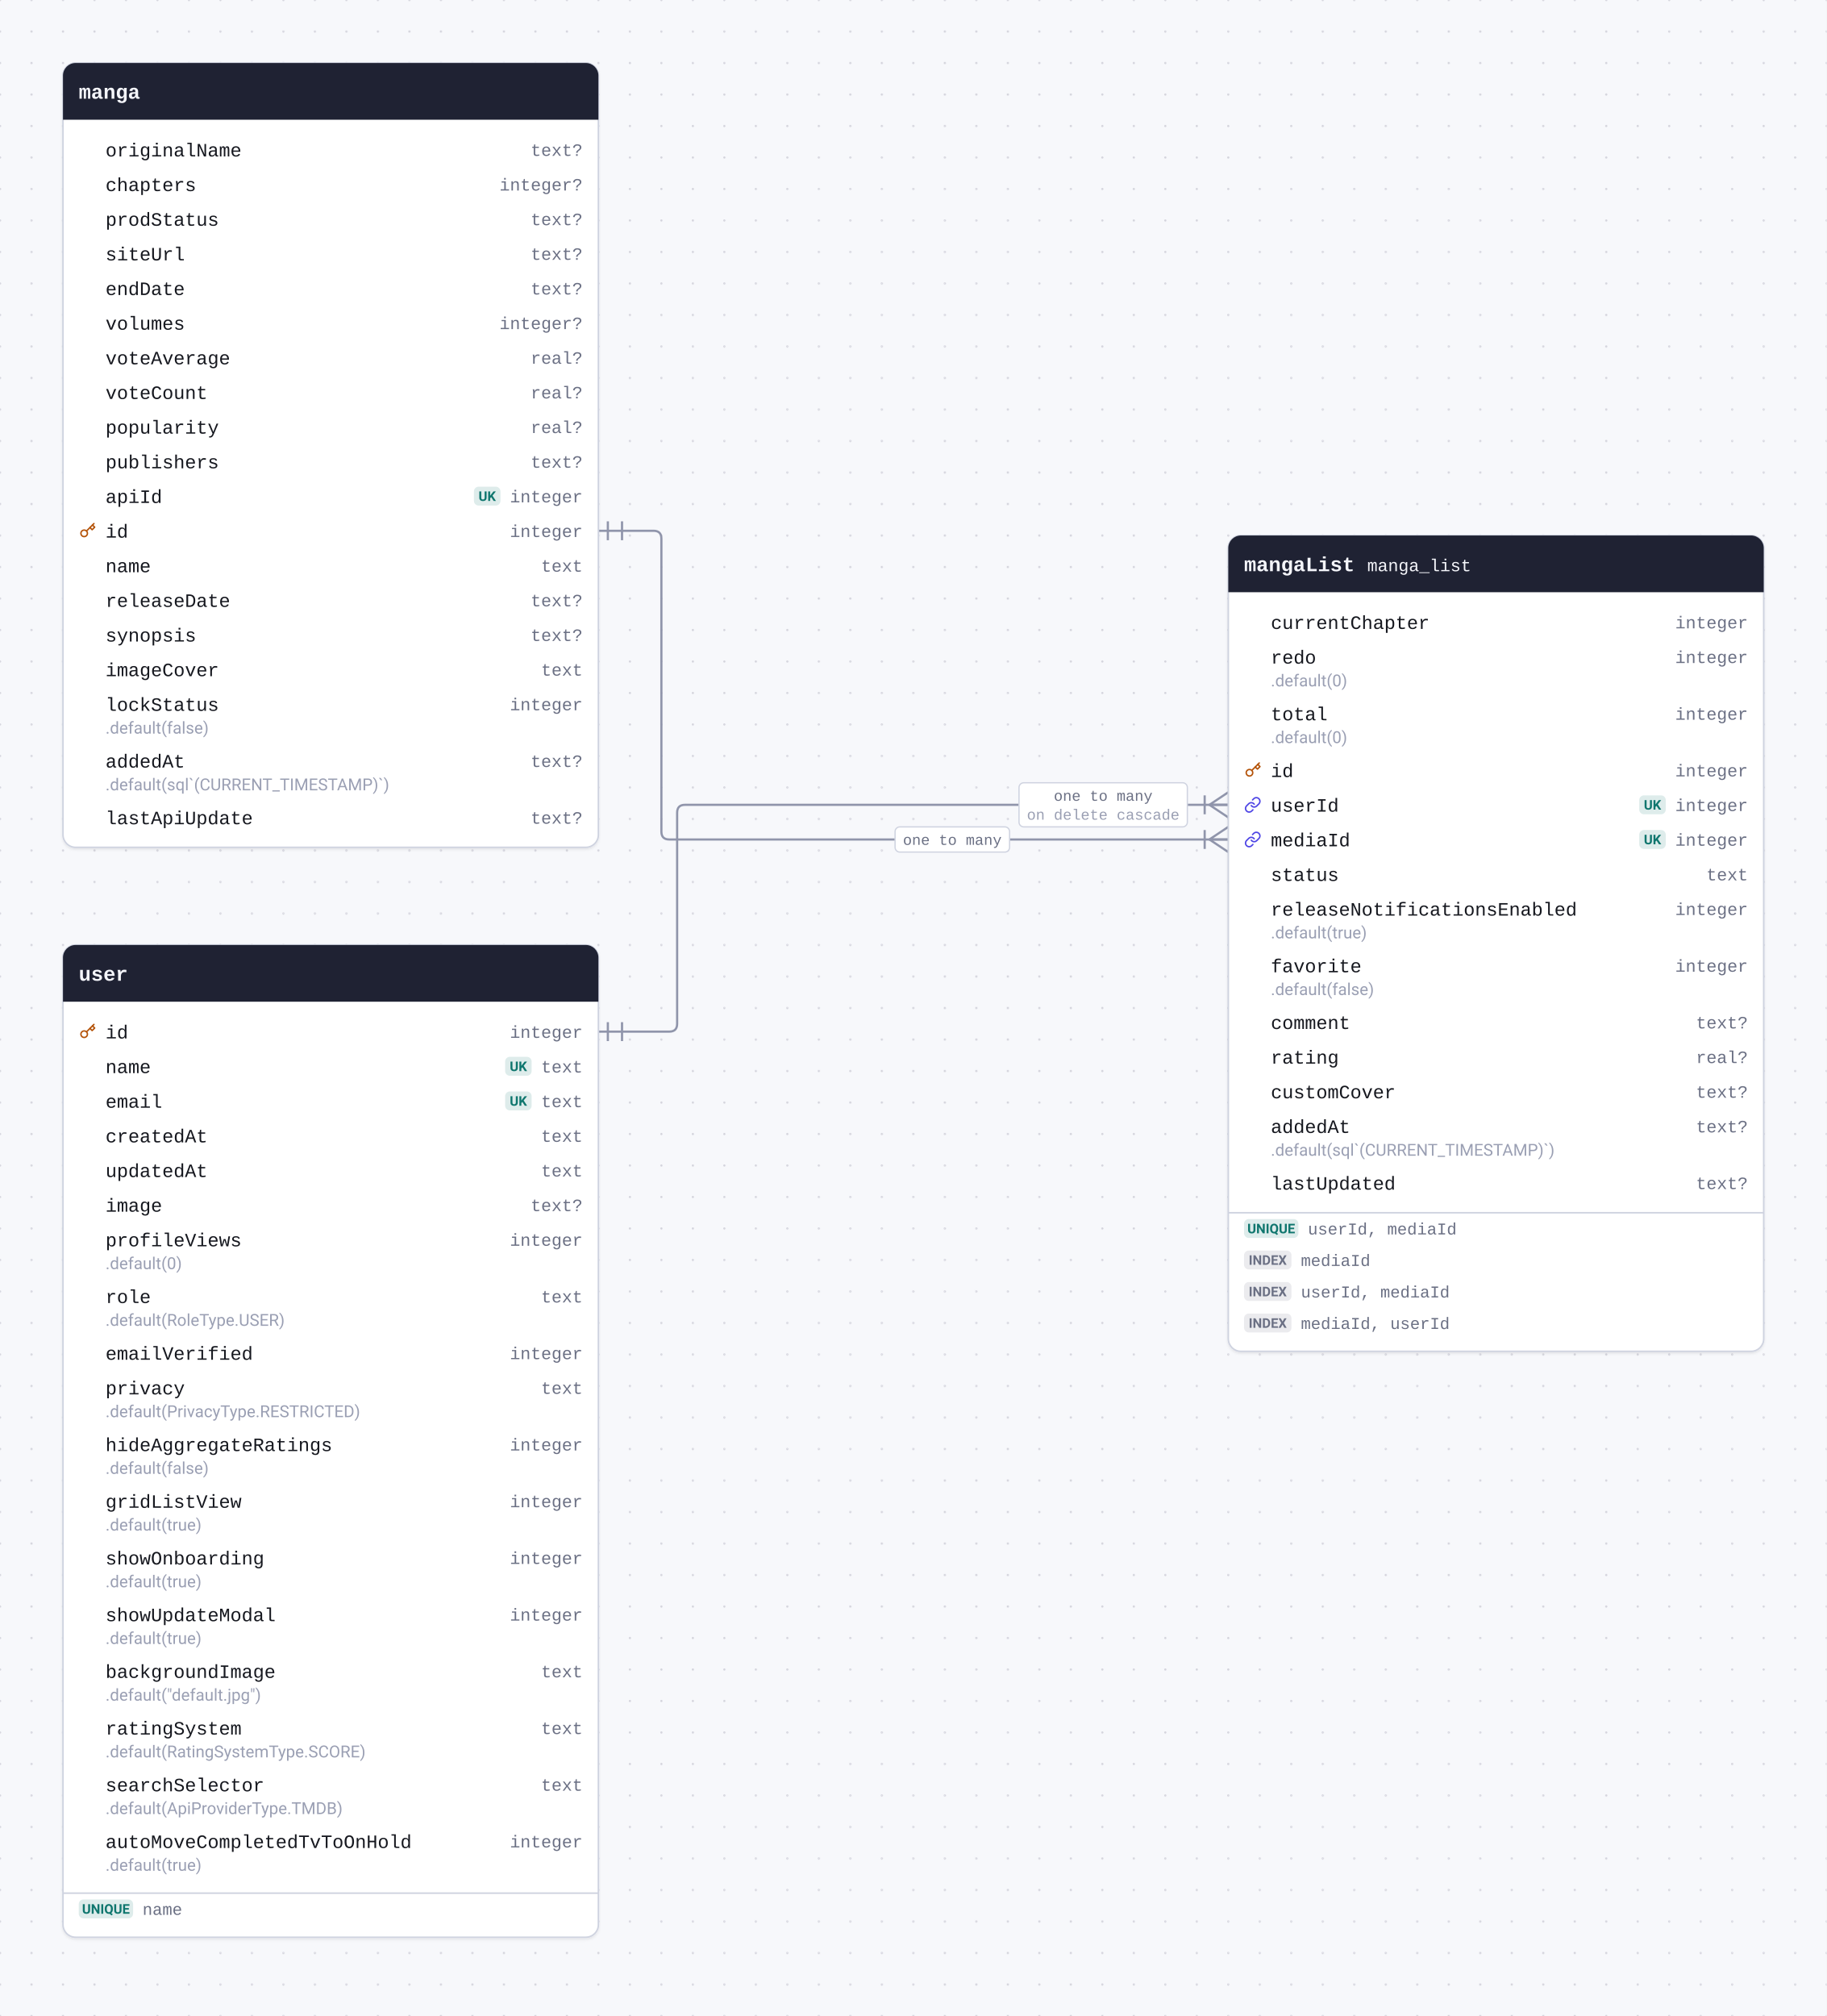
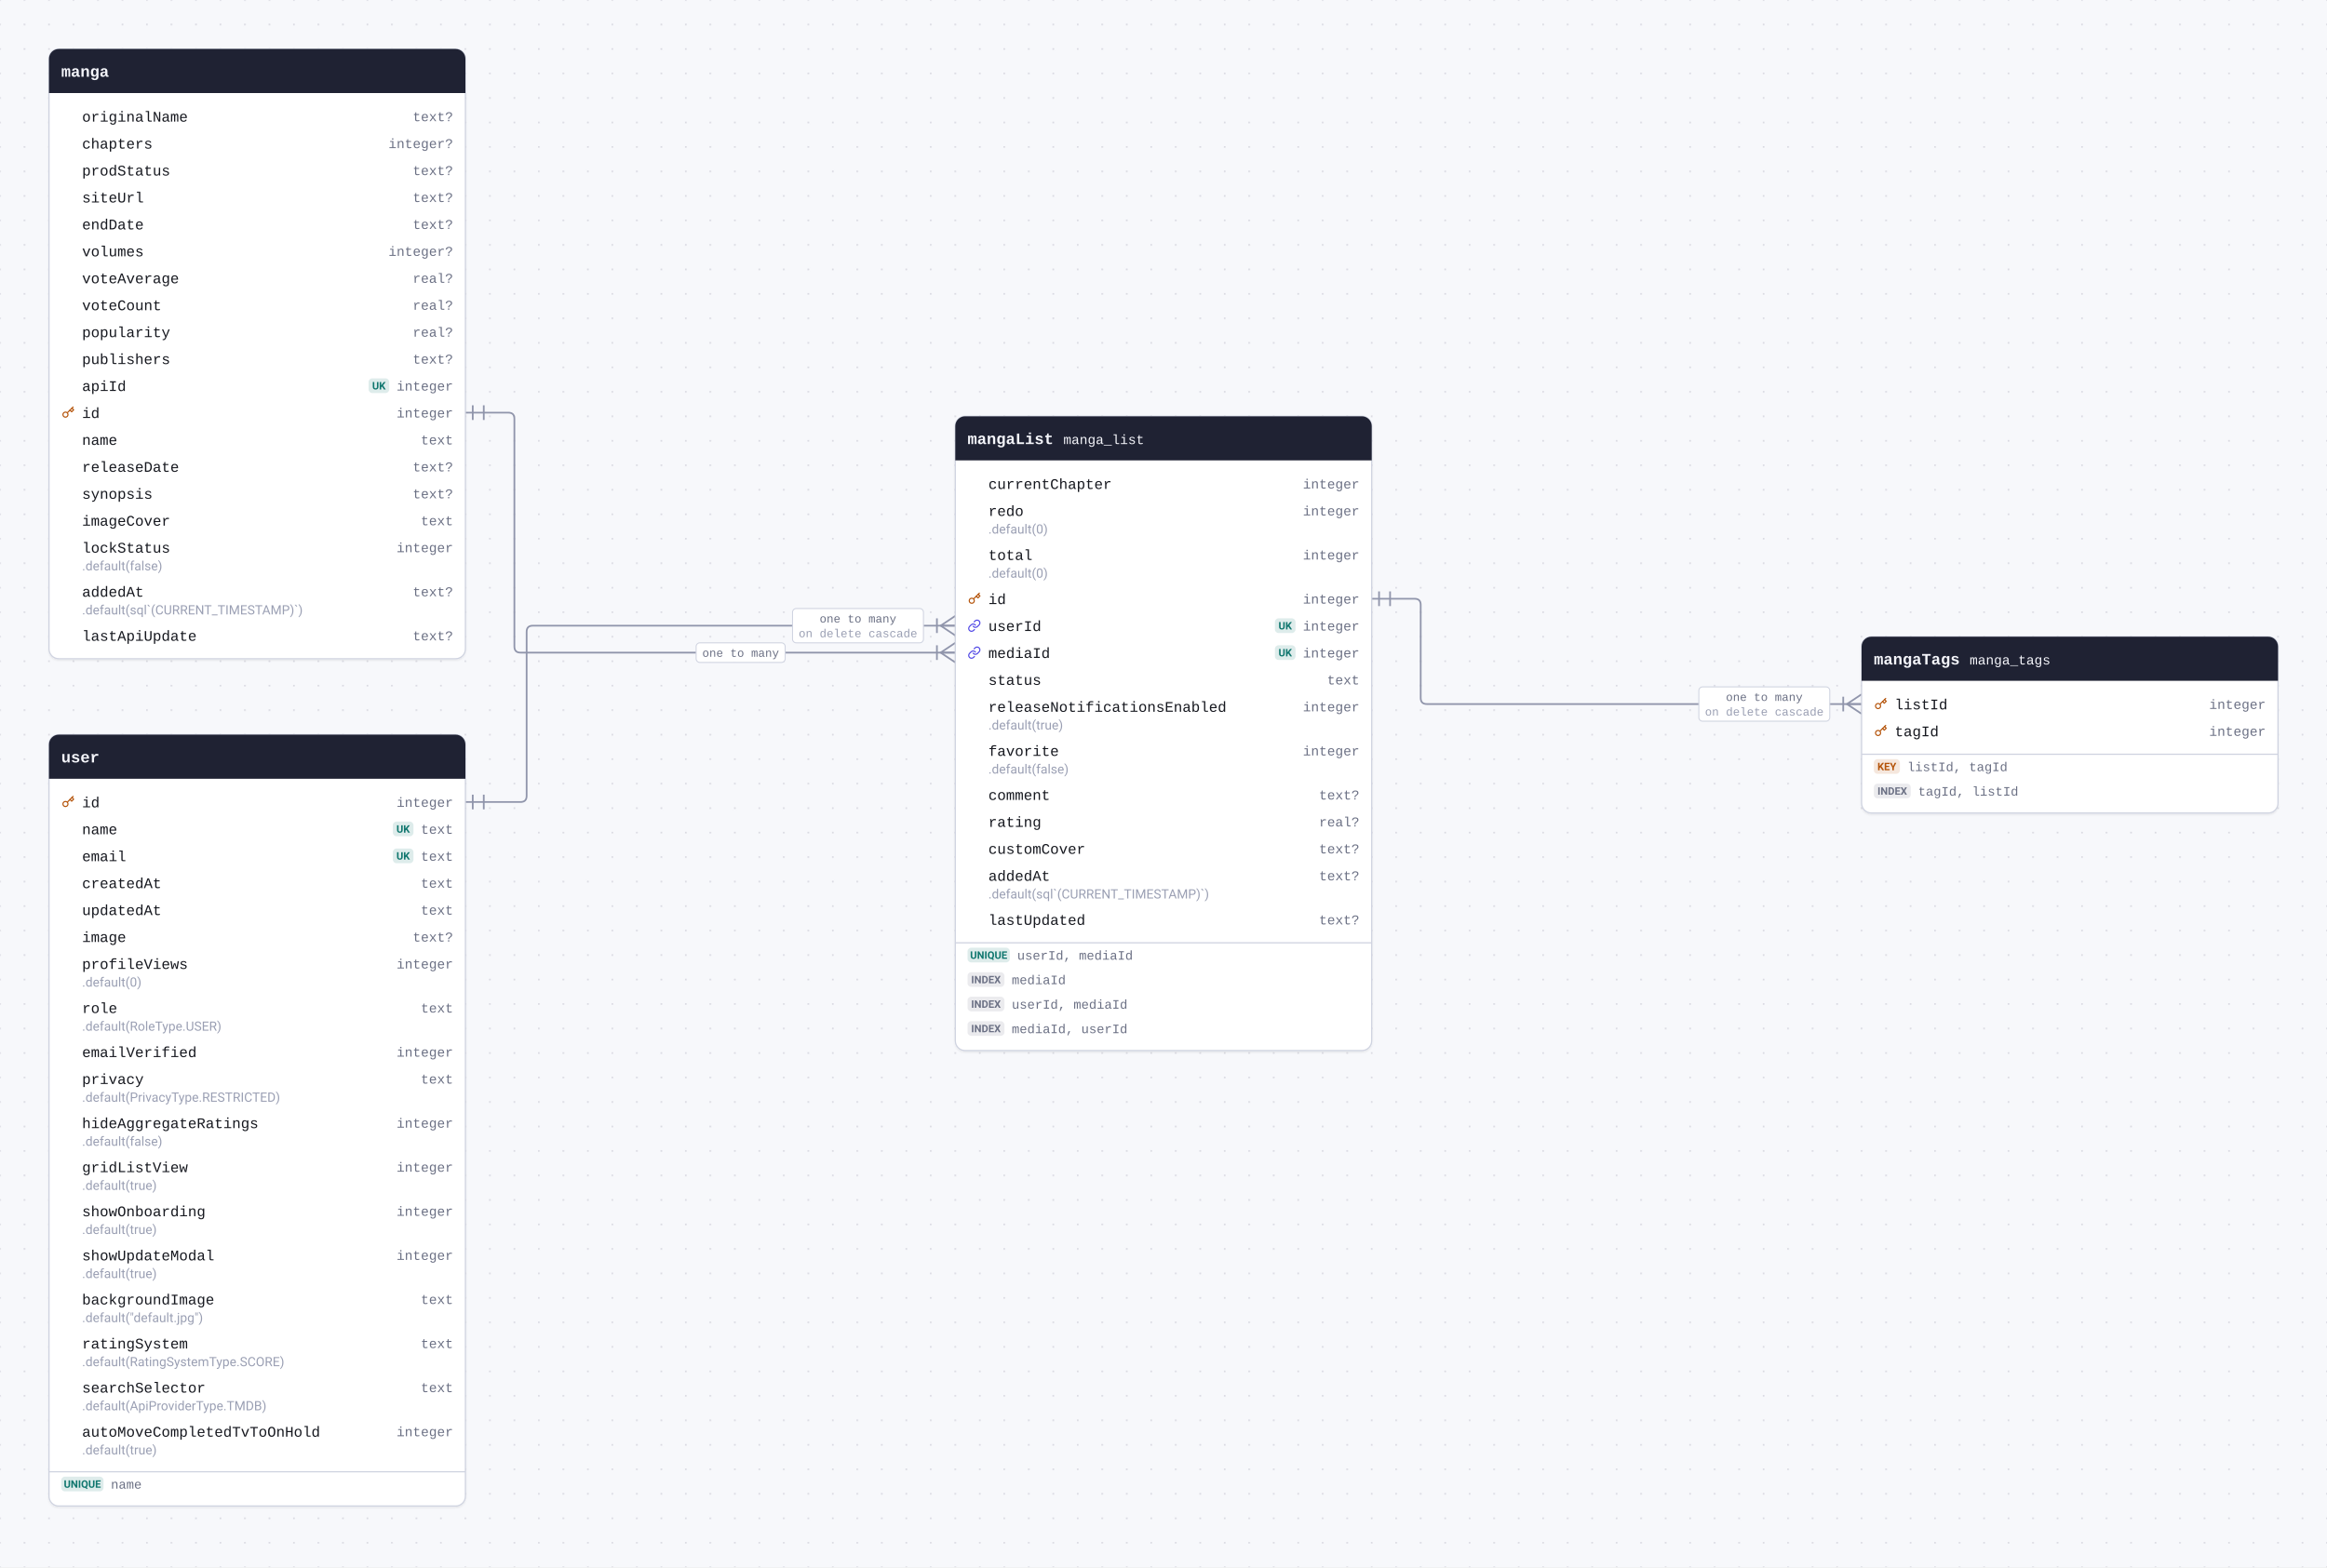
- <svg xmlns="http://www.w3.org/2000/svg" width="1160" height="1280" viewBox="0 0 1160 1280">
+ <svg xmlns="http://www.w3.org/2000/svg" width="1900" height="1280" viewBox="0 0 1900 1280">
  <defs>
    <pattern id="dots" x="-0.7" y="-0.7" width="20" height="20" patternUnits="userSpaceOnUse">
      <circle cx="0.7" cy="0.7" r="0.7" fill="#d4d4dc" />
    </pattern>
    <filter id="node-shadow" x="-5%" y="-5%" width="110%" height="115%">
      <feDropShadow dx="0" dy="1" stdDeviation="1" flood-color="#000000" flood-opacity="0.08" />
    </filter>
  </defs>
-   <rect x="0" y="0" width="1160" height="1280" fill="#f7f8fb" />
-   <rect x="0" y="0" width="1160" height="1280" fill="url(#dots)" />
+   <rect x="0" y="0" width="1900" height="1280" fill="#f7f8fb" />
+   <rect x="0" y="0" width="1900" height="1280" fill="url(#dots)" />
  <g class="relation-edge">
    <path d="M380 655L400 655L 425,655Q 430,655 430,650L 430,516Q 430,511 435,511L760 511L780 511" fill="none" stroke="#9095ab" stroke-width="1.4" />
    <g transform="translate(380 655) scale(-1 1)" fill="none" stroke="#9095ab" stroke-width="1.4">
      <path d="M-6 -6 L-6 6" />
      <path d="M-15 -6 L-15 6" />
    </g>
    <g transform="translate(780 511)" fill="none" stroke="#9095ab" stroke-width="1.4">
      <path d="M0 -8 L-12 0 L0 8 M-12 0 L0 0" />
      <path d="M-15 -6 L-15 6" />
    </g>
  </g>
  <g class="relation-edge">
    <path d="M380 337L400 337L 415,337Q 420,337 420,342L 420,528Q 420,533 425,533L760 533L780 533" fill="none" stroke="#9095ab" stroke-width="1.4" />
    <g transform="translate(380 337) scale(-1 1)" fill="none" stroke="#9095ab" stroke-width="1.4">
      <path d="M-6 -6 L-6 6" />
      <path d="M-15 -6 L-15 6" />
    </g>
    <g transform="translate(780 533)" fill="none" stroke="#9095ab" stroke-width="1.4">
+       <path d="M0 -8 L-12 0 L0 8 M-12 0 L0 0" />
+       <path d="M-15 -6 L-15 6" />
+     </g>
+   </g>
+   <g class="relation-edge">
+     <path d="M1120 489L1140 489L 1155,489Q 1160,489 1160,494L 1160,570Q 1160,575 1165,575L1500 575L1520 575" fill="none" stroke="#9095ab" stroke-width="1.4" />
+     <g transform="translate(1120 489) scale(-1 1)" fill="none" stroke="#9095ab" stroke-width="1.4">
+       <path d="M-6 -6 L-6 6" />
+       <path d="M-15 -6 L-15 6" />
+     </g>
+     <g transform="translate(1520 575)" fill="none" stroke="#9095ab" stroke-width="1.4">
      <path d="M0 -8 L-12 0 L0 8 M-12 0 L0 0" />
      <path d="M-15 -6 L-15 6" />
    </g>
  </g>
  <g class="model-node">
    <clipPath id="node-clip-0">
      <rect x="40" y="600" width="340" height="630" rx="8" />
    </clipPath>
    <rect x="40" y="600" width="340" height="630" rx="8" fill="#ffffff" stroke="#cfd3e0" filter="url(#node-shadow)" />
    <rect x="40" y="600" width="340" height="36" fill="#1f2233" clip-path="url(#node-clip-0)" />
    <text x="50" y="622.68" font-family="ui-monospace, SF Mono, Menlo, Consolas, Liberation Mono, DejaVu Sans Mono, monospace" font-size="13" font-weight="700" fill="#f4f5fa">user</text>
    <g transform="translate(50 649.5) scale(0.46)" fill="none" stroke="#b45309" stroke-width="2" stroke-linecap="round" stroke-linejoin="round">
      <circle cx="7.5" cy="15.5" r="4.5" />
      <path d="m21 2-9.6 9.6" />
      <path d="m15.5 7.5 3 3L22 7l-3-3" />
    </g>
    <text x="67" y="659.32" font-family="ui-monospace, SF Mono, Menlo, Consolas, Liberation Mono, DejaVu Sans Mono, monospace" font-size="12" fill="#16181f">id</text>
    <text x="370" y="658.96" font-family="ui-monospace, SF Mono, Menlo, Consolas, Liberation Mono, DejaVu Sans Mono, monospace" font-size="11" text-anchor="end" fill="#6b7084">integer</text>
    <rect x="320.76" y="671" width="16.84" height="12" rx="3" fill="#0f766e" fill-opacity="0.14" />
    <text x="329.18" y="680.06" font-family="ui-sans-serif, -apple-system, Segoe UI, Roboto, Helvetica Neue, Arial, DejaVu Sans, sans-serif" font-size="8.5" font-weight="600" text-anchor="middle" fill="#0f766e">UK</text>
    <text x="67" y="681.32" font-family="ui-monospace, SF Mono, Menlo, Consolas, Liberation Mono, DejaVu Sans Mono, monospace" font-size="12" fill="#16181f">name</text>
    <text x="370" y="680.96" font-family="ui-monospace, SF Mono, Menlo, Consolas, Liberation Mono, DejaVu Sans Mono, monospace" font-size="11" text-anchor="end" fill="#6b7084">text</text>
    <rect x="320.76" y="693" width="16.84" height="12" rx="3" fill="#0f766e" fill-opacity="0.14" />
    <text x="329.18" y="702.06" font-family="ui-sans-serif, -apple-system, Segoe UI, Roboto, Helvetica Neue, Arial, DejaVu Sans, sans-serif" font-size="8.5" font-weight="600" text-anchor="middle" fill="#0f766e">UK</text>
    <text x="67" y="703.32" font-family="ui-monospace, SF Mono, Menlo, Consolas, Liberation Mono, DejaVu Sans Mono, monospace" font-size="12" fill="#16181f">email</text>
    <text x="370" y="702.96" font-family="ui-monospace, SF Mono, Menlo, Consolas, Liberation Mono, DejaVu Sans Mono, monospace" font-size="11" text-anchor="end" fill="#6b7084">text</text>
    <text x="67" y="725.32" font-family="ui-monospace, SF Mono, Menlo, Consolas, Liberation Mono, DejaVu Sans Mono, monospace" font-size="12" fill="#16181f">createdAt</text>
    <text x="370" y="724.96" font-family="ui-monospace, SF Mono, Menlo, Consolas, Liberation Mono, DejaVu Sans Mono, monospace" font-size="11" text-anchor="end" fill="#6b7084">text</text>
    <text x="67" y="747.32" font-family="ui-monospace, SF Mono, Menlo, Consolas, Liberation Mono, DejaVu Sans Mono, monospace" font-size="12" fill="#16181f">updatedAt</text>
    <text x="370" y="746.96" font-family="ui-monospace, SF Mono, Menlo, Consolas, Liberation Mono, DejaVu Sans Mono, monospace" font-size="11" text-anchor="end" fill="#6b7084">text</text>
    <text x="67" y="769.32" font-family="ui-monospace, SF Mono, Menlo, Consolas, Liberation Mono, DejaVu Sans Mono, monospace" font-size="12" fill="#16181f">image</text>
    <text x="370" y="768.96" font-family="ui-monospace, SF Mono, Menlo, Consolas, Liberation Mono, DejaVu Sans Mono, monospace" font-size="11" text-anchor="end" fill="#6b7084">text?</text>
    <text x="67" y="791.32" font-family="ui-monospace, SF Mono, Menlo, Consolas, Liberation Mono, DejaVu Sans Mono, monospace" font-size="12" fill="#16181f">profileViews</text>
    <text x="370" y="790.96" font-family="ui-monospace, SF Mono, Menlo, Consolas, Liberation Mono, DejaVu Sans Mono, monospace" font-size="11" text-anchor="end" fill="#6b7084">integer</text>
    <text x="67" y="805.78" font-family="ui-sans-serif, -apple-system, Segoe UI, Roboto, Helvetica Neue, Arial, DejaVu Sans, sans-serif" font-size="10.5" fill="#9a9fb3">.default(0)</text>
    <text x="67" y="827.32" font-family="ui-monospace, SF Mono, Menlo, Consolas, Liberation Mono, DejaVu Sans Mono, monospace" font-size="12" fill="#16181f">role</text>
    <text x="370" y="826.96" font-family="ui-monospace, SF Mono, Menlo, Consolas, Liberation Mono, DejaVu Sans Mono, monospace" font-size="11" text-anchor="end" fill="#6b7084">text</text>
    <text x="67" y="841.78" font-family="ui-sans-serif, -apple-system, Segoe UI, Roboto, Helvetica Neue, Arial, DejaVu Sans, sans-serif" font-size="10.5" fill="#9a9fb3">.default(RoleType.USER)</text>
    <text x="67" y="863.32" font-family="ui-monospace, SF Mono, Menlo, Consolas, Liberation Mono, DejaVu Sans Mono, monospace" font-size="12" fill="#16181f">emailVerified</text>
    <text x="370" y="862.96" font-family="ui-monospace, SF Mono, Menlo, Consolas, Liberation Mono, DejaVu Sans Mono, monospace" font-size="11" text-anchor="end" fill="#6b7084">integer</text>
    <text x="67" y="885.32" font-family="ui-monospace, SF Mono, Menlo, Consolas, Liberation Mono, DejaVu Sans Mono, monospace" font-size="12" fill="#16181f">privacy</text>
    <text x="370" y="884.96" font-family="ui-monospace, SF Mono, Menlo, Consolas, Liberation Mono, DejaVu Sans Mono, monospace" font-size="11" text-anchor="end" fill="#6b7084">text</text>
    <text x="67" y="899.78" font-family="ui-sans-serif, -apple-system, Segoe UI, Roboto, Helvetica Neue, Arial, DejaVu Sans, sans-serif" font-size="10.5" fill="#9a9fb3">.default(PrivacyType.RESTRICTED)</text>
    <text x="67" y="921.32" font-family="ui-monospace, SF Mono, Menlo, Consolas, Liberation Mono, DejaVu Sans Mono, monospace" font-size="12" fill="#16181f">hideAggregateRatings</text>
    <text x="370" y="920.96" font-family="ui-monospace, SF Mono, Menlo, Consolas, Liberation Mono, DejaVu Sans Mono, monospace" font-size="11" text-anchor="end" fill="#6b7084">integer</text>
    <text x="67" y="935.78" font-family="ui-sans-serif, -apple-system, Segoe UI, Roboto, Helvetica Neue, Arial, DejaVu Sans, sans-serif" font-size="10.5" fill="#9a9fb3">.default(false)</text>
    <text x="67" y="957.32" font-family="ui-monospace, SF Mono, Menlo, Consolas, Liberation Mono, DejaVu Sans Mono, monospace" font-size="12" fill="#16181f">gridListView</text>
    <text x="370" y="956.96" font-family="ui-monospace, SF Mono, Menlo, Consolas, Liberation Mono, DejaVu Sans Mono, monospace" font-size="11" text-anchor="end" fill="#6b7084">integer</text>
    <text x="67" y="971.78" font-family="ui-sans-serif, -apple-system, Segoe UI, Roboto, Helvetica Neue, Arial, DejaVu Sans, sans-serif" font-size="10.5" fill="#9a9fb3">.default(true)</text>
    <text x="67" y="993.32" font-family="ui-monospace, SF Mono, Menlo, Consolas, Liberation Mono, DejaVu Sans Mono, monospace" font-size="12" fill="#16181f">showOnboarding</text>
    <text x="370" y="992.96" font-family="ui-monospace, SF Mono, Menlo, Consolas, Liberation Mono, DejaVu Sans Mono, monospace" font-size="11" text-anchor="end" fill="#6b7084">integer</text>
    <text x="67" y="1007.78" font-family="ui-sans-serif, -apple-system, Segoe UI, Roboto, Helvetica Neue, Arial, DejaVu Sans, sans-serif" font-size="10.5" fill="#9a9fb3">.default(true)</text>
    <text x="67" y="1029.32" font-family="ui-monospace, SF Mono, Menlo, Consolas, Liberation Mono, DejaVu Sans Mono, monospace" font-size="12" fill="#16181f">showUpdateModal</text>
    <text x="370" y="1028.96" font-family="ui-monospace, SF Mono, Menlo, Consolas, Liberation Mono, DejaVu Sans Mono, monospace" font-size="11" text-anchor="end" fill="#6b7084">integer</text>
    <text x="67" y="1043.78" font-family="ui-sans-serif, -apple-system, Segoe UI, Roboto, Helvetica Neue, Arial, DejaVu Sans, sans-serif" font-size="10.5" fill="#9a9fb3">.default(true)</text>
    <text x="67" y="1065.32" font-family="ui-monospace, SF Mono, Menlo, Consolas, Liberation Mono, DejaVu Sans Mono, monospace" font-size="12" fill="#16181f">backgroundImage</text>
    <text x="370" y="1064.96" font-family="ui-monospace, SF Mono, Menlo, Consolas, Liberation Mono, DejaVu Sans Mono, monospace" font-size="11" text-anchor="end" fill="#6b7084">text</text>
    <text x="67" y="1079.78" font-family="ui-sans-serif, -apple-system, Segoe UI, Roboto, Helvetica Neue, Arial, DejaVu Sans, sans-serif" font-size="10.5" fill="#9a9fb3">.default("default.jpg")</text>
    <text x="67" y="1101.32" font-family="ui-monospace, SF Mono, Menlo, Consolas, Liberation Mono, DejaVu Sans Mono, monospace" font-size="12" fill="#16181f">ratingSystem</text>
    <text x="370" y="1100.96" font-family="ui-monospace, SF Mono, Menlo, Consolas, Liberation Mono, DejaVu Sans Mono, monospace" font-size="11" text-anchor="end" fill="#6b7084">text</text>
    <text x="67" y="1115.78" font-family="ui-sans-serif, -apple-system, Segoe UI, Roboto, Helvetica Neue, Arial, DejaVu Sans, sans-serif" font-size="10.5" fill="#9a9fb3">.default(RatingSystemType.SCORE)</text>
    <text x="67" y="1137.32" font-family="ui-monospace, SF Mono, Menlo, Consolas, Liberation Mono, DejaVu Sans Mono, monospace" font-size="12" fill="#16181f">searchSelector</text>
    <text x="370" y="1136.96" font-family="ui-monospace, SF Mono, Menlo, Consolas, Liberation Mono, DejaVu Sans Mono, monospace" font-size="11" text-anchor="end" fill="#6b7084">text</text>
    <text x="67" y="1151.78" font-family="ui-sans-serif, -apple-system, Segoe UI, Roboto, Helvetica Neue, Arial, DejaVu Sans, sans-serif" font-size="10.5" fill="#9a9fb3">.default(ApiProviderType.TMDB)</text>
    <text x="67" y="1173.32" font-family="ui-monospace, SF Mono, Menlo, Consolas, Liberation Mono, DejaVu Sans Mono, monospace" font-size="12" fill="#16181f">autoMoveCompletedTvToOnHold</text>
    <text x="370" y="1172.96" font-family="ui-monospace, SF Mono, Menlo, Consolas, Liberation Mono, DejaVu Sans Mono, monospace" font-size="11" text-anchor="end" fill="#6b7084">integer</text>
    <text x="67" y="1187.78" font-family="ui-sans-serif, -apple-system, Segoe UI, Roboto, Helvetica Neue, Arial, DejaVu Sans, sans-serif" font-size="10.5" fill="#9a9fb3">.default(true)</text>
    <path d="M40 1202H380" stroke="#cfd3e0" stroke-width="1" />
    <rect x="50" y="1206" width="34.52" height="12" rx="3" fill="#0f766e" fill-opacity="0.14" />
    <text x="67.26" y="1215.06" font-family="ui-sans-serif, -apple-system, Segoe UI, Roboto, Helvetica Neue, Arial, DejaVu Sans, sans-serif" font-size="8.5" font-weight="600" text-anchor="middle" fill="#0f766e">UNIQUE</text>
    <text x="90.52" y="1215.78" font-family="ui-monospace, SF Mono, Menlo, Consolas, Liberation Mono, DejaVu Sans Mono, monospace" font-size="10.5" fill="#6b7084">name</text>
  </g>
  <g class="model-node">
    <clipPath id="node-clip-1">
      <rect x="40" y="40" width="340" height="498" rx="8" />
    </clipPath>
    <rect x="40" y="40" width="340" height="498" rx="8" fill="#ffffff" stroke="#cfd3e0" filter="url(#node-shadow)" />
    <rect x="40" y="40" width="340" height="36" fill="#1f2233" clip-path="url(#node-clip-1)" />
    <text x="50" y="62.68" font-family="ui-monospace, SF Mono, Menlo, Consolas, Liberation Mono, DejaVu Sans Mono, monospace" font-size="13" font-weight="700" fill="#f4f5fa">manga</text>
    <text x="67" y="99.32" font-family="ui-monospace, SF Mono, Menlo, Consolas, Liberation Mono, DejaVu Sans Mono, monospace" font-size="12" fill="#16181f">originalName</text>
    <text x="370" y="98.96" font-family="ui-monospace, SF Mono, Menlo, Consolas, Liberation Mono, DejaVu Sans Mono, monospace" font-size="11" text-anchor="end" fill="#6b7084">text?</text>
    <text x="67" y="121.32" font-family="ui-monospace, SF Mono, Menlo, Consolas, Liberation Mono, DejaVu Sans Mono, monospace" font-size="12" fill="#16181f">chapters</text>
    <text x="370" y="120.96" font-family="ui-monospace, SF Mono, Menlo, Consolas, Liberation Mono, DejaVu Sans Mono, monospace" font-size="11" text-anchor="end" fill="#6b7084">integer?</text>
    <text x="67" y="143.32" font-family="ui-monospace, SF Mono, Menlo, Consolas, Liberation Mono, DejaVu Sans Mono, monospace" font-size="12" fill="#16181f">prodStatus</text>
    <text x="370" y="142.96" font-family="ui-monospace, SF Mono, Menlo, Consolas, Liberation Mono, DejaVu Sans Mono, monospace" font-size="11" text-anchor="end" fill="#6b7084">text?</text>
    <text x="67" y="165.32" font-family="ui-monospace, SF Mono, Menlo, Consolas, Liberation Mono, DejaVu Sans Mono, monospace" font-size="12" fill="#16181f">siteUrl</text>
    <text x="370" y="164.96" font-family="ui-monospace, SF Mono, Menlo, Consolas, Liberation Mono, DejaVu Sans Mono, monospace" font-size="11" text-anchor="end" fill="#6b7084">text?</text>
    <text x="67" y="187.32" font-family="ui-monospace, SF Mono, Menlo, Consolas, Liberation Mono, DejaVu Sans Mono, monospace" font-size="12" fill="#16181f">endDate</text>
    <text x="370" y="186.96" font-family="ui-monospace, SF Mono, Menlo, Consolas, Liberation Mono, DejaVu Sans Mono, monospace" font-size="11" text-anchor="end" fill="#6b7084">text?</text>
    <text x="67" y="209.32" font-family="ui-monospace, SF Mono, Menlo, Consolas, Liberation Mono, DejaVu Sans Mono, monospace" font-size="12" fill="#16181f">volumes</text>
    <text x="370" y="208.96" font-family="ui-monospace, SF Mono, Menlo, Consolas, Liberation Mono, DejaVu Sans Mono, monospace" font-size="11" text-anchor="end" fill="#6b7084">integer?</text>
    <text x="67" y="231.32" font-family="ui-monospace, SF Mono, Menlo, Consolas, Liberation Mono, DejaVu Sans Mono, monospace" font-size="12" fill="#16181f">voteAverage</text>
    <text x="370" y="230.96" font-family="ui-monospace, SF Mono, Menlo, Consolas, Liberation Mono, DejaVu Sans Mono, monospace" font-size="11" text-anchor="end" fill="#6b7084">real?</text>
    <text x="67" y="253.32" font-family="ui-monospace, SF Mono, Menlo, Consolas, Liberation Mono, DejaVu Sans Mono, monospace" font-size="12" fill="#16181f">voteCount</text>
    <text x="370" y="252.96" font-family="ui-monospace, SF Mono, Menlo, Consolas, Liberation Mono, DejaVu Sans Mono, monospace" font-size="11" text-anchor="end" fill="#6b7084">real?</text>
    <text x="67" y="275.32" font-family="ui-monospace, SF Mono, Menlo, Consolas, Liberation Mono, DejaVu Sans Mono, monospace" font-size="12" fill="#16181f">popularity</text>
    <text x="370" y="274.96" font-family="ui-monospace, SF Mono, Menlo, Consolas, Liberation Mono, DejaVu Sans Mono, monospace" font-size="11" text-anchor="end" fill="#6b7084">real?</text>
    <text x="67" y="297.32" font-family="ui-monospace, SF Mono, Menlo, Consolas, Liberation Mono, DejaVu Sans Mono, monospace" font-size="12" fill="#16181f">publishers</text>
    <text x="370" y="296.96" font-family="ui-monospace, SF Mono, Menlo, Consolas, Liberation Mono, DejaVu Sans Mono, monospace" font-size="11" text-anchor="end" fill="#6b7084">text?</text>
    <rect x="300.96" y="309" width="16.84" height="12" rx="3" fill="#0f766e" fill-opacity="0.14" />
    <text x="309.38" y="318.06" font-family="ui-sans-serif, -apple-system, Segoe UI, Roboto, Helvetica Neue, Arial, DejaVu Sans, sans-serif" font-size="8.5" font-weight="600" text-anchor="middle" fill="#0f766e">UK</text>
    <text x="67" y="319.32" font-family="ui-monospace, SF Mono, Menlo, Consolas, Liberation Mono, DejaVu Sans Mono, monospace" font-size="12" fill="#16181f">apiId</text>
    <text x="370" y="318.96" font-family="ui-monospace, SF Mono, Menlo, Consolas, Liberation Mono, DejaVu Sans Mono, monospace" font-size="11" text-anchor="end" fill="#6b7084">integer</text>
    <g transform="translate(50 331.5) scale(0.46)" fill="none" stroke="#b45309" stroke-width="2" stroke-linecap="round" stroke-linejoin="round">
      <circle cx="7.5" cy="15.5" r="4.5" />
      <path d="m21 2-9.6 9.6" />
      <path d="m15.5 7.5 3 3L22 7l-3-3" />
    </g>
    <text x="67" y="341.32" font-family="ui-monospace, SF Mono, Menlo, Consolas, Liberation Mono, DejaVu Sans Mono, monospace" font-size="12" fill="#16181f">id</text>
    <text x="370" y="340.96" font-family="ui-monospace, SF Mono, Menlo, Consolas, Liberation Mono, DejaVu Sans Mono, monospace" font-size="11" text-anchor="end" fill="#6b7084">integer</text>
    <text x="67" y="363.32" font-family="ui-monospace, SF Mono, Menlo, Consolas, Liberation Mono, DejaVu Sans Mono, monospace" font-size="12" fill="#16181f">name</text>
    <text x="370" y="362.96" font-family="ui-monospace, SF Mono, Menlo, Consolas, Liberation Mono, DejaVu Sans Mono, monospace" font-size="11" text-anchor="end" fill="#6b7084">text</text>
    <text x="67" y="385.32" font-family="ui-monospace, SF Mono, Menlo, Consolas, Liberation Mono, DejaVu Sans Mono, monospace" font-size="12" fill="#16181f">releaseDate</text>
    <text x="370" y="384.96" font-family="ui-monospace, SF Mono, Menlo, Consolas, Liberation Mono, DejaVu Sans Mono, monospace" font-size="11" text-anchor="end" fill="#6b7084">text?</text>
    <text x="67" y="407.32" font-family="ui-monospace, SF Mono, Menlo, Consolas, Liberation Mono, DejaVu Sans Mono, monospace" font-size="12" fill="#16181f">synopsis</text>
    <text x="370" y="406.96" font-family="ui-monospace, SF Mono, Menlo, Consolas, Liberation Mono, DejaVu Sans Mono, monospace" font-size="11" text-anchor="end" fill="#6b7084">text?</text>
    <text x="67" y="429.32" font-family="ui-monospace, SF Mono, Menlo, Consolas, Liberation Mono, DejaVu Sans Mono, monospace" font-size="12" fill="#16181f">imageCover</text>
    <text x="370" y="428.96" font-family="ui-monospace, SF Mono, Menlo, Consolas, Liberation Mono, DejaVu Sans Mono, monospace" font-size="11" text-anchor="end" fill="#6b7084">text</text>
    <text x="67" y="451.32" font-family="ui-monospace, SF Mono, Menlo, Consolas, Liberation Mono, DejaVu Sans Mono, monospace" font-size="12" fill="#16181f">lockStatus</text>
    <text x="370" y="450.96" font-family="ui-monospace, SF Mono, Menlo, Consolas, Liberation Mono, DejaVu Sans Mono, monospace" font-size="11" text-anchor="end" fill="#6b7084">integer</text>
    <text x="67" y="465.78" font-family="ui-sans-serif, -apple-system, Segoe UI, Roboto, Helvetica Neue, Arial, DejaVu Sans, sans-serif" font-size="10.5" fill="#9a9fb3">.default(false)</text>
    <text x="67" y="487.32" font-family="ui-monospace, SF Mono, Menlo, Consolas, Liberation Mono, DejaVu Sans Mono, monospace" font-size="12" fill="#16181f">addedAt</text>
    <text x="370" y="486.96" font-family="ui-monospace, SF Mono, Menlo, Consolas, Liberation Mono, DejaVu Sans Mono, monospace" font-size="11" text-anchor="end" fill="#6b7084">text?</text>
    <text x="67" y="501.78" font-family="ui-sans-serif, -apple-system, Segoe UI, Roboto, Helvetica Neue, Arial, DejaVu Sans, sans-serif" font-size="10.5" fill="#9a9fb3">.default(sql`(CURRENT_TIMESTAMP)`)</text>
    <text x="67" y="523.32" font-family="ui-monospace, SF Mono, Menlo, Consolas, Liberation Mono, DejaVu Sans Mono, monospace" font-size="12" fill="#16181f">lastApiUpdate</text>
    <text x="370" y="522.96" font-family="ui-monospace, SF Mono, Menlo, Consolas, Liberation Mono, DejaVu Sans Mono, monospace" font-size="11" text-anchor="end" fill="#6b7084">text?</text>
  </g>
  <g class="model-node">
    <clipPath id="node-clip-2">
      <rect x="780" y="340" width="340" height="518" rx="8" />
    </clipPath>
    <rect x="780" y="340" width="340" height="518" rx="8" fill="#ffffff" stroke="#cfd3e0" filter="url(#node-shadow)" />
    <rect x="780" y="340" width="340" height="36" fill="#1f2233" clip-path="url(#node-clip-2)" />
    <text x="790" y="362.68" font-family="ui-monospace, SF Mono, Menlo, Consolas, Liberation Mono, DejaVu Sans Mono, monospace" font-size="13" font-weight="700" fill="#f4f5fa">mangaList<tspan dx="8" font-size="11" font-weight="400" opacity="0.6">manga_list</tspan>
    </text>
    <text x="807" y="399.32" font-family="ui-monospace, SF Mono, Menlo, Consolas, Liberation Mono, DejaVu Sans Mono, monospace" font-size="12" fill="#16181f">currentChapter</text>
    <text x="1110" y="398.96" font-family="ui-monospace, SF Mono, Menlo, Consolas, Liberation Mono, DejaVu Sans Mono, monospace" font-size="11" text-anchor="end" fill="#6b7084">integer</text>
    <text x="807" y="421.32" font-family="ui-monospace, SF Mono, Menlo, Consolas, Liberation Mono, DejaVu Sans Mono, monospace" font-size="12" fill="#16181f">redo</text>
    <text x="1110" y="420.96" font-family="ui-monospace, SF Mono, Menlo, Consolas, Liberation Mono, DejaVu Sans Mono, monospace" font-size="11" text-anchor="end" fill="#6b7084">integer</text>
    <text x="807" y="435.78" font-family="ui-sans-serif, -apple-system, Segoe UI, Roboto, Helvetica Neue, Arial, DejaVu Sans, sans-serif" font-size="10.5" fill="#9a9fb3">.default(0)</text>
    <text x="807" y="457.32" font-family="ui-monospace, SF Mono, Menlo, Consolas, Liberation Mono, DejaVu Sans Mono, monospace" font-size="12" fill="#16181f">total</text>
    <text x="1110" y="456.96" font-family="ui-monospace, SF Mono, Menlo, Consolas, Liberation Mono, DejaVu Sans Mono, monospace" font-size="11" text-anchor="end" fill="#6b7084">integer</text>
    <text x="807" y="471.78" font-family="ui-sans-serif, -apple-system, Segoe UI, Roboto, Helvetica Neue, Arial, DejaVu Sans, sans-serif" font-size="10.5" fill="#9a9fb3">.default(0)</text>
    <g transform="translate(790 483.5) scale(0.46)" fill="none" stroke="#b45309" stroke-width="2" stroke-linecap="round" stroke-linejoin="round">
      <circle cx="7.5" cy="15.5" r="4.5" />
      <path d="m21 2-9.6 9.6" />
      <path d="m15.5 7.5 3 3L22 7l-3-3" />
    </g>
    <text x="807" y="493.32" font-family="ui-monospace, SF Mono, Menlo, Consolas, Liberation Mono, DejaVu Sans Mono, monospace" font-size="12" fill="#16181f">id</text>
    <text x="1110" y="492.96" font-family="ui-monospace, SF Mono, Menlo, Consolas, Liberation Mono, DejaVu Sans Mono, monospace" font-size="11" text-anchor="end" fill="#6b7084">integer</text>
    <g transform="translate(790 505.5) scale(0.46)" fill="none" stroke="#4f46e5" stroke-width="2" stroke-linecap="round" stroke-linejoin="round">
      <path d="M10 13a5 5 0 0 0 7.54.54l3-3a5 5 0 0 0-7.07-7.07l-1.72 1.71" />
      <path d="M14 11a5 5 0 0 0-7.54-.54l-3 3a5 5 0 0 0 7.07 7.07l1.71-1.71" />
    </g>
    <rect x="1040.96" y="505" width="16.84" height="12" rx="3" fill="#0f766e" fill-opacity="0.14" />
    <text x="1049.38" y="514.06" font-family="ui-sans-serif, -apple-system, Segoe UI, Roboto, Helvetica Neue, Arial, DejaVu Sans, sans-serif" font-size="8.5" font-weight="600" text-anchor="middle" fill="#0f766e">UK</text>
    <text x="807" y="515.32" font-family="ui-monospace, SF Mono, Menlo, Consolas, Liberation Mono, DejaVu Sans Mono, monospace" font-size="12" fill="#16181f">userId</text>
    <text x="1110" y="514.96" font-family="ui-monospace, SF Mono, Menlo, Consolas, Liberation Mono, DejaVu Sans Mono, monospace" font-size="11" text-anchor="end" fill="#6b7084">integer</text>
    <g transform="translate(790 527.5) scale(0.46)" fill="none" stroke="#4f46e5" stroke-width="2" stroke-linecap="round" stroke-linejoin="round">
      <path d="M10 13a5 5 0 0 0 7.54.54l3-3a5 5 0 0 0-7.07-7.07l-1.72 1.71" />
      <path d="M14 11a5 5 0 0 0-7.54-.54l-3 3a5 5 0 0 0 7.07 7.07l1.71-1.71" />
    </g>
    <rect x="1040.96" y="527" width="16.84" height="12" rx="3" fill="#0f766e" fill-opacity="0.14" />
    <text x="1049.38" y="536.06" font-family="ui-sans-serif, -apple-system, Segoe UI, Roboto, Helvetica Neue, Arial, DejaVu Sans, sans-serif" font-size="8.5" font-weight="600" text-anchor="middle" fill="#0f766e">UK</text>
    <text x="807" y="537.32" font-family="ui-monospace, SF Mono, Menlo, Consolas, Liberation Mono, DejaVu Sans Mono, monospace" font-size="12" fill="#16181f">mediaId</text>
    <text x="1110" y="536.96" font-family="ui-monospace, SF Mono, Menlo, Consolas, Liberation Mono, DejaVu Sans Mono, monospace" font-size="11" text-anchor="end" fill="#6b7084">integer</text>
    <text x="807" y="559.32" font-family="ui-monospace, SF Mono, Menlo, Consolas, Liberation Mono, DejaVu Sans Mono, monospace" font-size="12" fill="#16181f">status</text>
    <text x="1110" y="558.96" font-family="ui-monospace, SF Mono, Menlo, Consolas, Liberation Mono, DejaVu Sans Mono, monospace" font-size="11" text-anchor="end" fill="#6b7084">text</text>
    <text x="807" y="581.32" font-family="ui-monospace, SF Mono, Menlo, Consolas, Liberation Mono, DejaVu Sans Mono, monospace" font-size="12" fill="#16181f">releaseNotificationsEnabled</text>
    <text x="1110" y="580.96" font-family="ui-monospace, SF Mono, Menlo, Consolas, Liberation Mono, DejaVu Sans Mono, monospace" font-size="11" text-anchor="end" fill="#6b7084">integer</text>
    <text x="807" y="595.78" font-family="ui-sans-serif, -apple-system, Segoe UI, Roboto, Helvetica Neue, Arial, DejaVu Sans, sans-serif" font-size="10.5" fill="#9a9fb3">.default(true)</text>
    <text x="807" y="617.32" font-family="ui-monospace, SF Mono, Menlo, Consolas, Liberation Mono, DejaVu Sans Mono, monospace" font-size="12" fill="#16181f">favorite</text>
    <text x="1110" y="616.96" font-family="ui-monospace, SF Mono, Menlo, Consolas, Liberation Mono, DejaVu Sans Mono, monospace" font-size="11" text-anchor="end" fill="#6b7084">integer</text>
    <text x="807" y="631.78" font-family="ui-sans-serif, -apple-system, Segoe UI, Roboto, Helvetica Neue, Arial, DejaVu Sans, sans-serif" font-size="10.5" fill="#9a9fb3">.default(false)</text>
    <text x="807" y="653.32" font-family="ui-monospace, SF Mono, Menlo, Consolas, Liberation Mono, DejaVu Sans Mono, monospace" font-size="12" fill="#16181f">comment</text>
    <text x="1110" y="652.96" font-family="ui-monospace, SF Mono, Menlo, Consolas, Liberation Mono, DejaVu Sans Mono, monospace" font-size="11" text-anchor="end" fill="#6b7084">text?</text>
    <text x="807" y="675.32" font-family="ui-monospace, SF Mono, Menlo, Consolas, Liberation Mono, DejaVu Sans Mono, monospace" font-size="12" fill="#16181f">rating</text>
    <text x="1110" y="674.96" font-family="ui-monospace, SF Mono, Menlo, Consolas, Liberation Mono, DejaVu Sans Mono, monospace" font-size="11" text-anchor="end" fill="#6b7084">real?</text>
    <text x="807" y="697.32" font-family="ui-monospace, SF Mono, Menlo, Consolas, Liberation Mono, DejaVu Sans Mono, monospace" font-size="12" fill="#16181f">customCover</text>
    <text x="1110" y="696.96" font-family="ui-monospace, SF Mono, Menlo, Consolas, Liberation Mono, DejaVu Sans Mono, monospace" font-size="11" text-anchor="end" fill="#6b7084">text?</text>
    <text x="807" y="719.32" font-family="ui-monospace, SF Mono, Menlo, Consolas, Liberation Mono, DejaVu Sans Mono, monospace" font-size="12" fill="#16181f">addedAt</text>
    <text x="1110" y="718.96" font-family="ui-monospace, SF Mono, Menlo, Consolas, Liberation Mono, DejaVu Sans Mono, monospace" font-size="11" text-anchor="end" fill="#6b7084">text?</text>
    <text x="807" y="733.78" font-family="ui-sans-serif, -apple-system, Segoe UI, Roboto, Helvetica Neue, Arial, DejaVu Sans, sans-serif" font-size="10.5" fill="#9a9fb3">.default(sql`(CURRENT_TIMESTAMP)`)</text>
    <text x="807" y="755.32" font-family="ui-monospace, SF Mono, Menlo, Consolas, Liberation Mono, DejaVu Sans Mono, monospace" font-size="12" fill="#16181f">lastUpdated</text>
    <text x="1110" y="754.96" font-family="ui-monospace, SF Mono, Menlo, Consolas, Liberation Mono, DejaVu Sans Mono, monospace" font-size="11" text-anchor="end" fill="#6b7084">text?</text>
    <path d="M780 770H1120" stroke="#cfd3e0" stroke-width="1" />
    <rect x="790" y="774" width="34.52" height="12" rx="3" fill="#0f766e" fill-opacity="0.14" />
    <text x="807.26" y="783.06" font-family="ui-sans-serif, -apple-system, Segoe UI, Roboto, Helvetica Neue, Arial, DejaVu Sans, sans-serif" font-size="8.5" font-weight="600" text-anchor="middle" fill="#0f766e">UNIQUE</text>
    <text x="830.52" y="783.78" font-family="ui-monospace, SF Mono, Menlo, Consolas, Liberation Mono, DejaVu Sans Mono, monospace" font-size="10.5" fill="#6b7084">userId, mediaId</text>
    <rect x="790" y="794" width="30.1" height="12" rx="3" fill="#6b7084" fill-opacity="0.14" />
    <text x="805.05" y="803.06" font-family="ui-sans-serif, -apple-system, Segoe UI, Roboto, Helvetica Neue, Arial, DejaVu Sans, sans-serif" font-size="8.5" font-weight="600" text-anchor="middle" fill="#6b7084">INDEX</text>
    <text x="826.1" y="803.78" font-family="ui-monospace, SF Mono, Menlo, Consolas, Liberation Mono, DejaVu Sans Mono, monospace" font-size="10.5" fill="#6b7084">mediaId</text>
    <rect x="790" y="814" width="30.1" height="12" rx="3" fill="#6b7084" fill-opacity="0.14" />
    <text x="805.05" y="823.06" font-family="ui-sans-serif, -apple-system, Segoe UI, Roboto, Helvetica Neue, Arial, DejaVu Sans, sans-serif" font-size="8.5" font-weight="600" text-anchor="middle" fill="#6b7084">INDEX</text>
    <text x="826.1" y="823.78" font-family="ui-monospace, SF Mono, Menlo, Consolas, Liberation Mono, DejaVu Sans Mono, monospace" font-size="10.5" fill="#6b7084">userId, mediaId</text>
    <rect x="790" y="834" width="30.1" height="12" rx="3" fill="#6b7084" fill-opacity="0.14" />
    <text x="805.05" y="843.06" font-family="ui-sans-serif, -apple-system, Segoe UI, Roboto, Helvetica Neue, Arial, DejaVu Sans, sans-serif" font-size="8.5" font-weight="600" text-anchor="middle" fill="#6b7084">INDEX</text>
    <text x="826.1" y="843.78" font-family="ui-monospace, SF Mono, Menlo, Consolas, Liberation Mono, DejaVu Sans Mono, monospace" font-size="10.5" fill="#6b7084">mediaId, userId</text>
  </g>
+   <g class="model-node">
+     <clipPath id="node-clip-3">
+       <rect x="1520" y="520" width="340" height="144" rx="8" />
+     </clipPath>
+     <rect x="1520" y="520" width="340" height="144" rx="8" fill="#ffffff" stroke="#cfd3e0" filter="url(#node-shadow)" />
+     <rect x="1520" y="520" width="340" height="36" fill="#1f2233" clip-path="url(#node-clip-3)" />
+     <text x="1530" y="542.68" font-family="ui-monospace, SF Mono, Menlo, Consolas, Liberation Mono, DejaVu Sans Mono, monospace" font-size="13" font-weight="700" fill="#f4f5fa">mangaTags<tspan dx="8" font-size="11" font-weight="400" opacity="0.6">manga_tags</tspan>
+     </text>
+     <g transform="translate(1530 569.5) scale(0.46)" fill="none" stroke="#b45309" stroke-width="2" stroke-linecap="round" stroke-linejoin="round">
+       <circle cx="7.5" cy="15.5" r="4.5" />
+       <path d="m21 2-9.6 9.6" />
+       <path d="m15.5 7.5 3 3L22 7l-3-3" />
+     </g>
+     <text x="1547" y="579.32" font-family="ui-monospace, SF Mono, Menlo, Consolas, Liberation Mono, DejaVu Sans Mono, monospace" font-size="12" fill="#16181f">listId</text>
+     <text x="1850" y="578.96" font-family="ui-monospace, SF Mono, Menlo, Consolas, Liberation Mono, DejaVu Sans Mono, monospace" font-size="11" text-anchor="end" fill="#6b7084">integer</text>
+     <g transform="translate(1530 591.5) scale(0.46)" fill="none" stroke="#b45309" stroke-width="2" stroke-linecap="round" stroke-linejoin="round">
+       <circle cx="7.5" cy="15.5" r="4.5" />
+       <path d="m21 2-9.6 9.6" />
+       <path d="m15.5 7.5 3 3L22 7l-3-3" />
+     </g>
+     <text x="1547" y="601.32" font-family="ui-monospace, SF Mono, Menlo, Consolas, Liberation Mono, DejaVu Sans Mono, monospace" font-size="12" fill="#16181f">tagId</text>
+     <text x="1850" y="600.96" font-family="ui-monospace, SF Mono, Menlo, Consolas, Liberation Mono, DejaVu Sans Mono, monospace" font-size="11" text-anchor="end" fill="#6b7084">integer</text>
+     <path d="M1520 616H1860" stroke="#cfd3e0" stroke-width="1" />
+     <rect x="1530" y="620" width="21.26" height="12" rx="3" fill="#b45309" fill-opacity="0.14" />
+     <text x="1540.63" y="629.06" font-family="ui-sans-serif, -apple-system, Segoe UI, Roboto, Helvetica Neue, Arial, DejaVu Sans, sans-serif" font-size="8.5" font-weight="600" text-anchor="middle" fill="#b45309">KEY</text>
+     <text x="1557.26" y="629.78" font-family="ui-monospace, SF Mono, Menlo, Consolas, Liberation Mono, DejaVu Sans Mono, monospace" font-size="10.5" fill="#6b7084">listId, tagId</text>
+     <rect x="1530" y="640" width="30.1" height="12" rx="3" fill="#6b7084" fill-opacity="0.14" />
+     <text x="1545.05" y="649.06" font-family="ui-sans-serif, -apple-system, Segoe UI, Roboto, Helvetica Neue, Arial, DejaVu Sans, sans-serif" font-size="8.5" font-weight="600" text-anchor="middle" fill="#6b7084">INDEX</text>
+     <text x="1566.1" y="649.78" font-family="ui-monospace, SF Mono, Menlo, Consolas, Liberation Mono, DejaVu Sans Mono, monospace" font-size="10.5" fill="#6b7084">tagId, listId</text>
+   </g>
  <g class="relation-label">
    <rect x="647.1" y="497" width="106.9" height="28" rx="3" fill="#ffffff" stroke="#cfd3e0" stroke-width="0.8" />
    <text x="700.55" y="508.42" font-family="ui-monospace, SF Mono, Menlo, Consolas, Liberation Mono, DejaVu Sans Mono, monospace" font-size="9.5" text-anchor="middle" fill="#6b7084">one to many</text>
    <text x="700.55" y="520.42" font-family="ui-monospace, SF Mono, Menlo, Consolas, Liberation Mono, DejaVu Sans Mono, monospace" font-size="9.5" text-anchor="middle" fill="#9a9fb3">on delete cascade</text>
  </g>
  <g class="relation-label">
    <rect x="568.4" y="525" width="72.7" height="16" rx="3" fill="#ffffff" stroke="#cfd3e0" stroke-width="0.8" />
    <text x="604.75" y="536.42" font-family="ui-monospace, SF Mono, Menlo, Consolas, Liberation Mono, DejaVu Sans Mono, monospace" font-size="9.5" text-anchor="middle" fill="#6b7084">one to many</text>
  </g>
+   <g class="relation-label">
+     <rect x="1387.1" y="561" width="106.9" height="28" rx="3" fill="#ffffff" stroke="#cfd3e0" stroke-width="0.8" />
+     <text x="1440.55" y="572.42" font-family="ui-monospace, SF Mono, Menlo, Consolas, Liberation Mono, DejaVu Sans Mono, monospace" font-size="9.5" text-anchor="middle" fill="#6b7084">one to many</text>
+     <text x="1440.55" y="584.42" font-family="ui-monospace, SF Mono, Menlo, Consolas, Liberation Mono, DejaVu Sans Mono, monospace" font-size="9.5" text-anchor="middle" fill="#9a9fb3">on delete cascade</text>
+   </g>
</svg>
